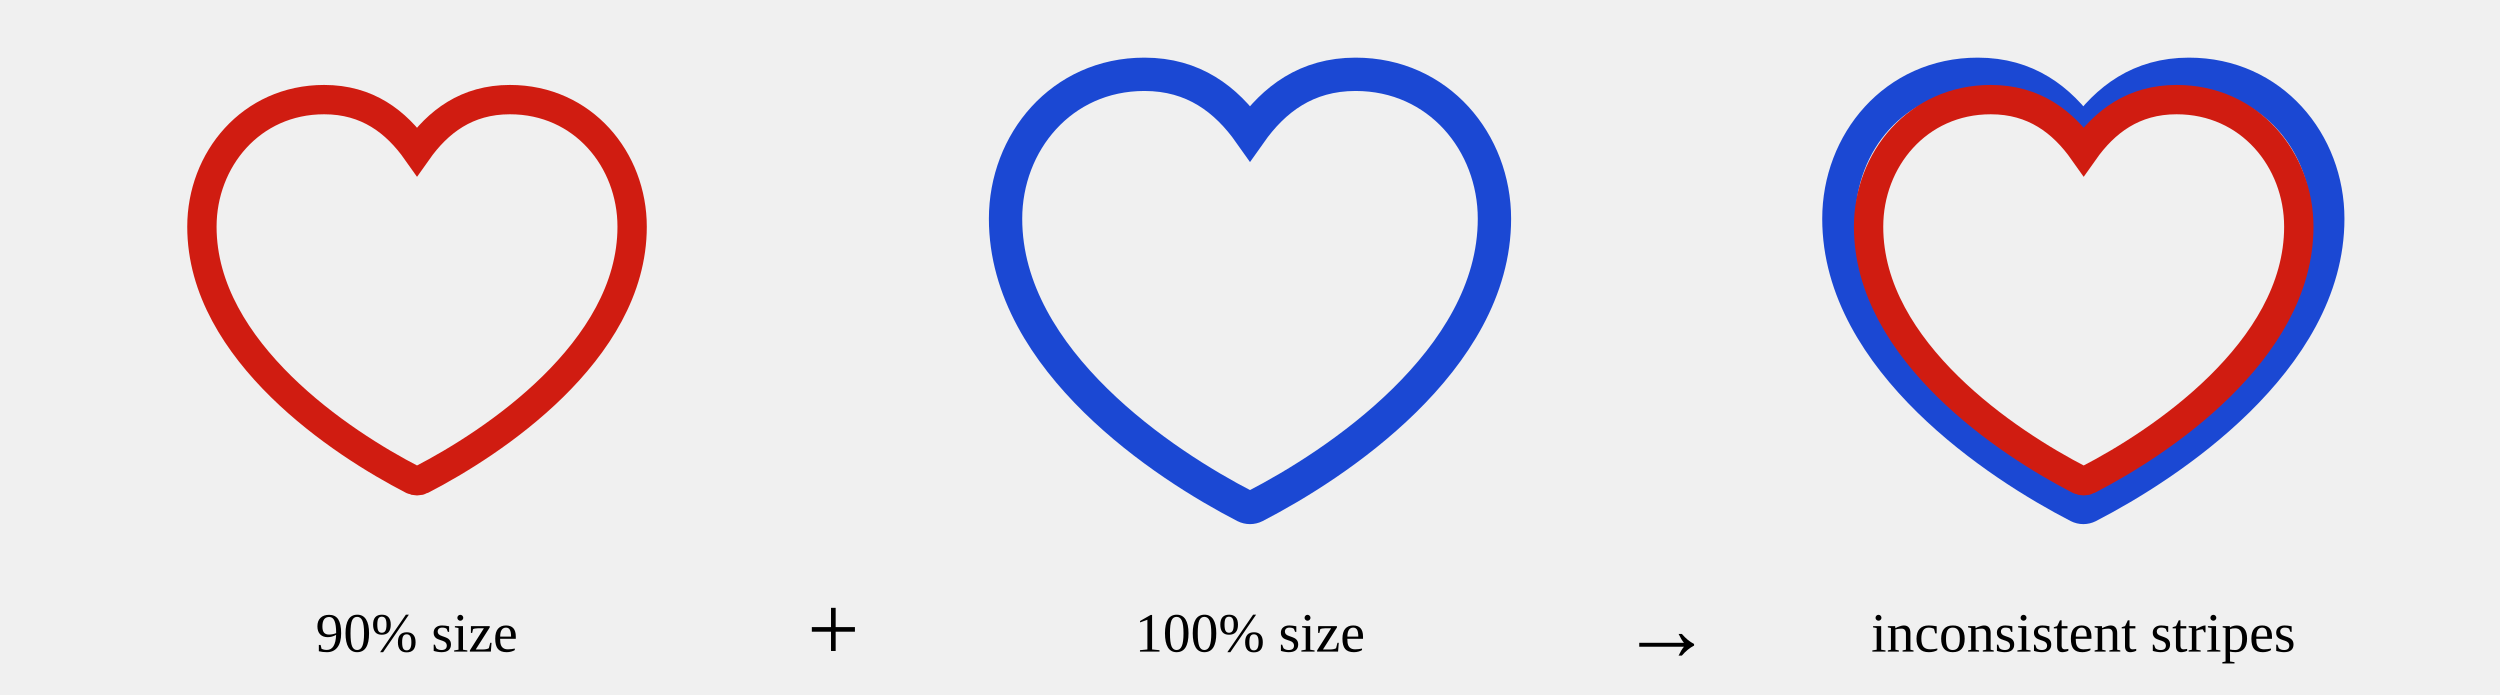
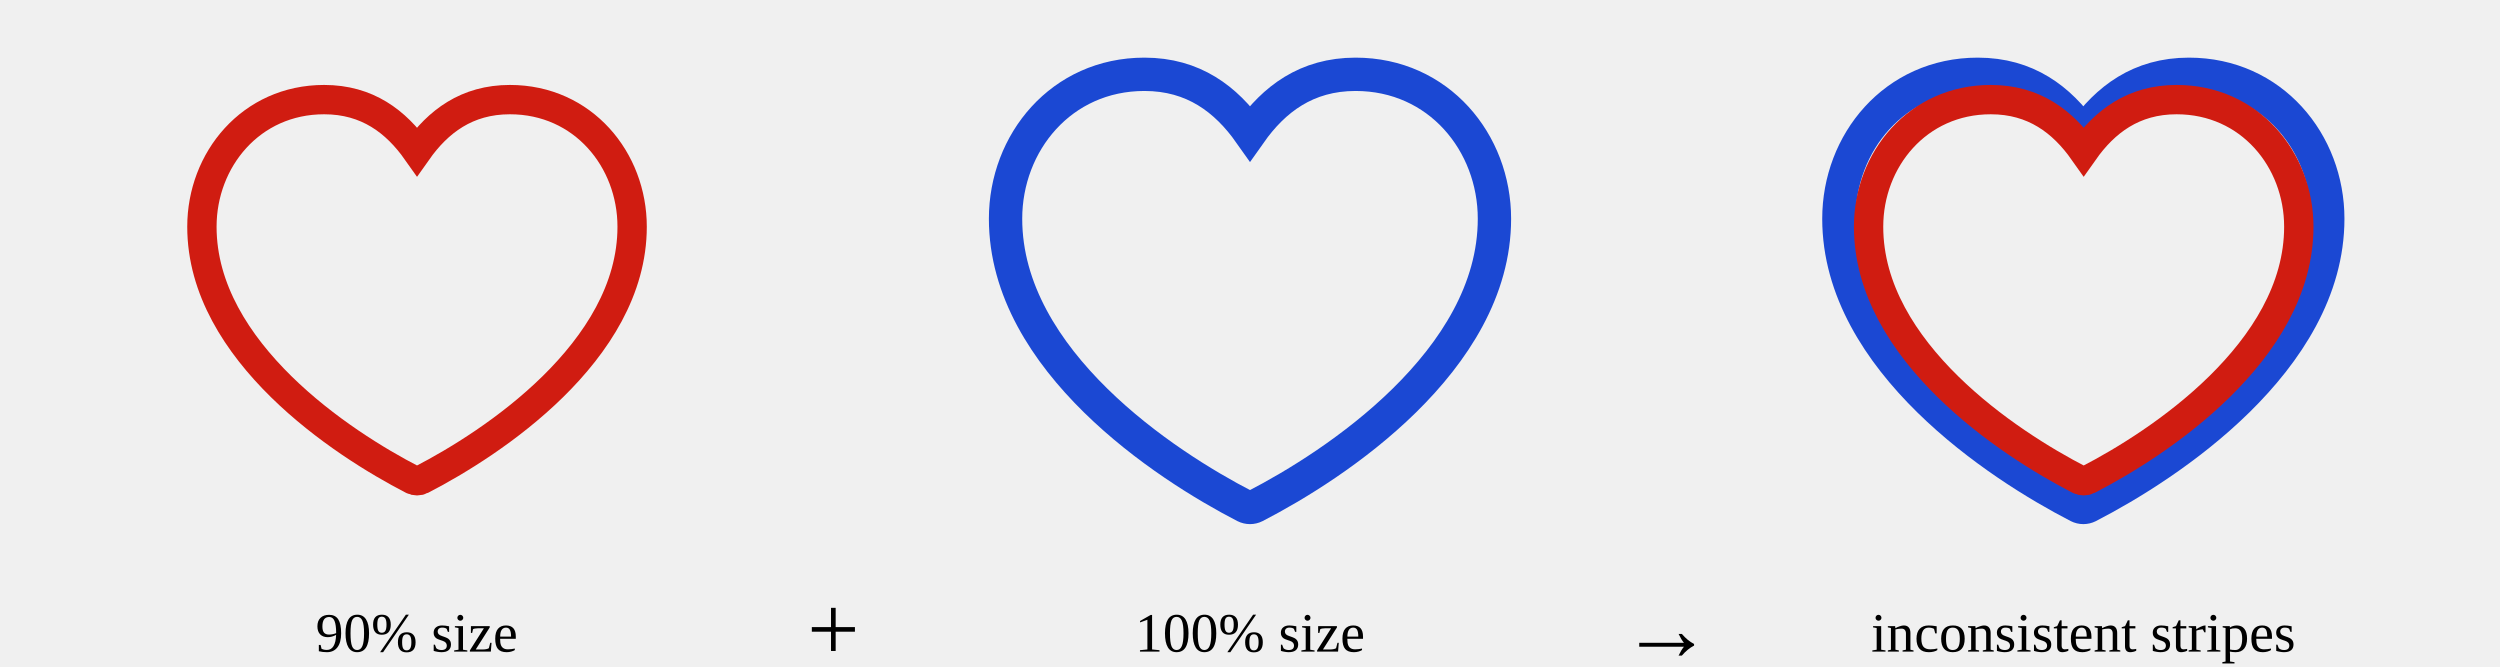
- <svg xmlns="http://www.w3.org/2000/svg" xmlns:xlink="http://www.w3.org/1999/xlink" viewBox="0 0 900 250">
+ <svg xmlns="http://www.w3.org/2000/svg" xmlns:xlink="http://www.w3.org/1999/xlink" viewBox="0 0 900 240">
  <defs>
    <style>
      text {
        fill: black;
        stroke: none;
        dominant-baseline: middle;
        text-anchor: middle;
        font-size: 15pt;
      }

      .operator {
        font-size: 25pt;
      }

      .border3 {
        fill: none;
        stroke-width: 6;
      }

      .inner3 {
        stroke: #d01c11;
      }

      .outer3 {
        stroke: #1B48D3;
      }
    </style>
    <path id="heart3" d="m 31,11.375 c -14.986,0 -25,12.305 -25,26 0,12.849 7.297,23.955 16.219,32.719 8.922,8.764 19.569,15.261 26.875,19.031 a 2,2 0 0 0 1.812,0 c 7.306,-3.77 17.953,-10.267 26.875,-19.031 C 86.703,61.33 94,50.224 94,37.375 c 0,-13.695 -10.014,-26 -25,-26 -8.834,0 -14.703,4.504 -19,10.594 C 45.703,15.879 39.834,11.375 31,11.375 z" />
    <clipPath id="heart3InnerOnly">
      <use xlink:href="#heart3" />
    </clipPath>
    <mask id="heart3OuterOnly">
      <rect x="0" y="0" width="10000" height="100000" fill="white" />
      <use xlink:href="#heart3" fill="black" />
    </mask>
  </defs>
  <svg x="0">
    <use xlink:href="#heart3" x="35.3" y="9" class="border3 inner3" transform="scale(1.76)" />
    <text x="150" y="230">90% size</text>
  </svg>
  <text class="operator" x="300" y="230">+</text>
  <svg x="300">
    <use xlink:href="#heart3" x="25" y="2" class="border3 outer3" transform="scale(2)" />
    <text x="150" y="230">100% size</text>
  </svg>
  <text class="operator" x="600" y="230">→</text>
  <svg x="600">
    <use xlink:href="#heart3" x="25" y="2" class="border3 outer3" transform="scale(2)" />
    <use xlink:href="#heart3" x="35.3" y="9" class="border3 inner3" transform="scale(1.76)" />
    <text x="150" y="230">inconsistent stripes</text>
  </svg>
</svg>
